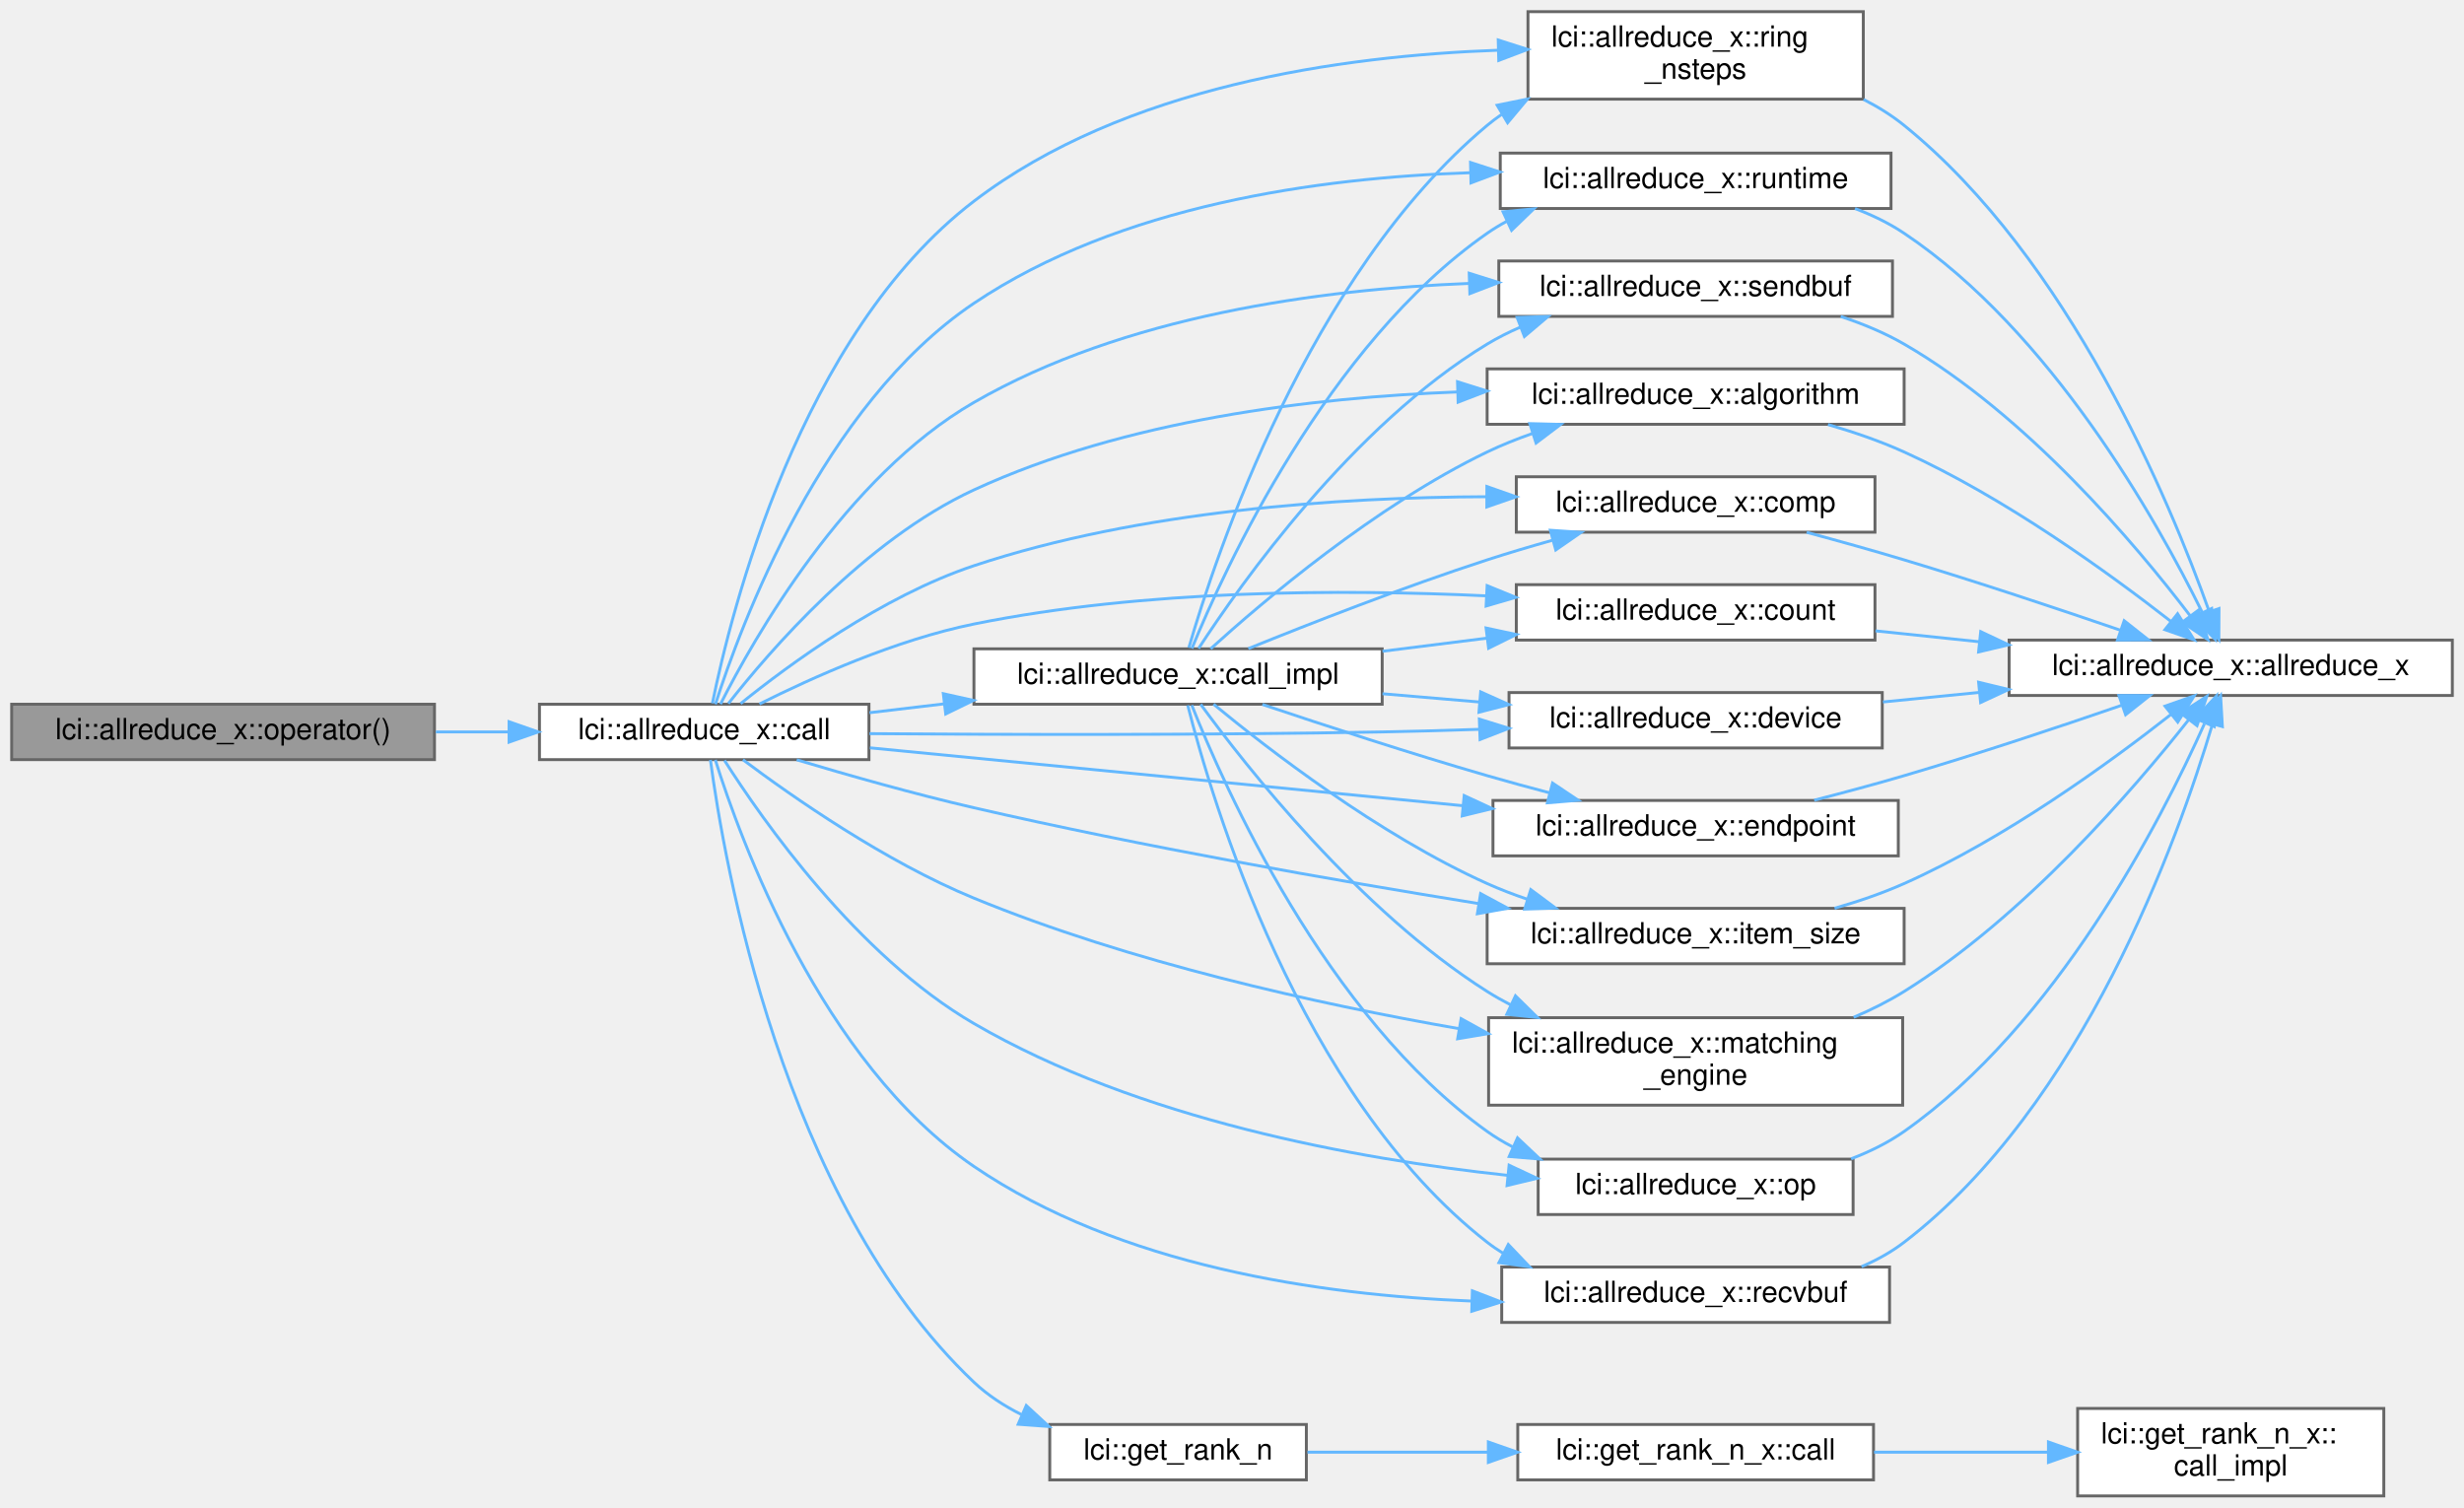
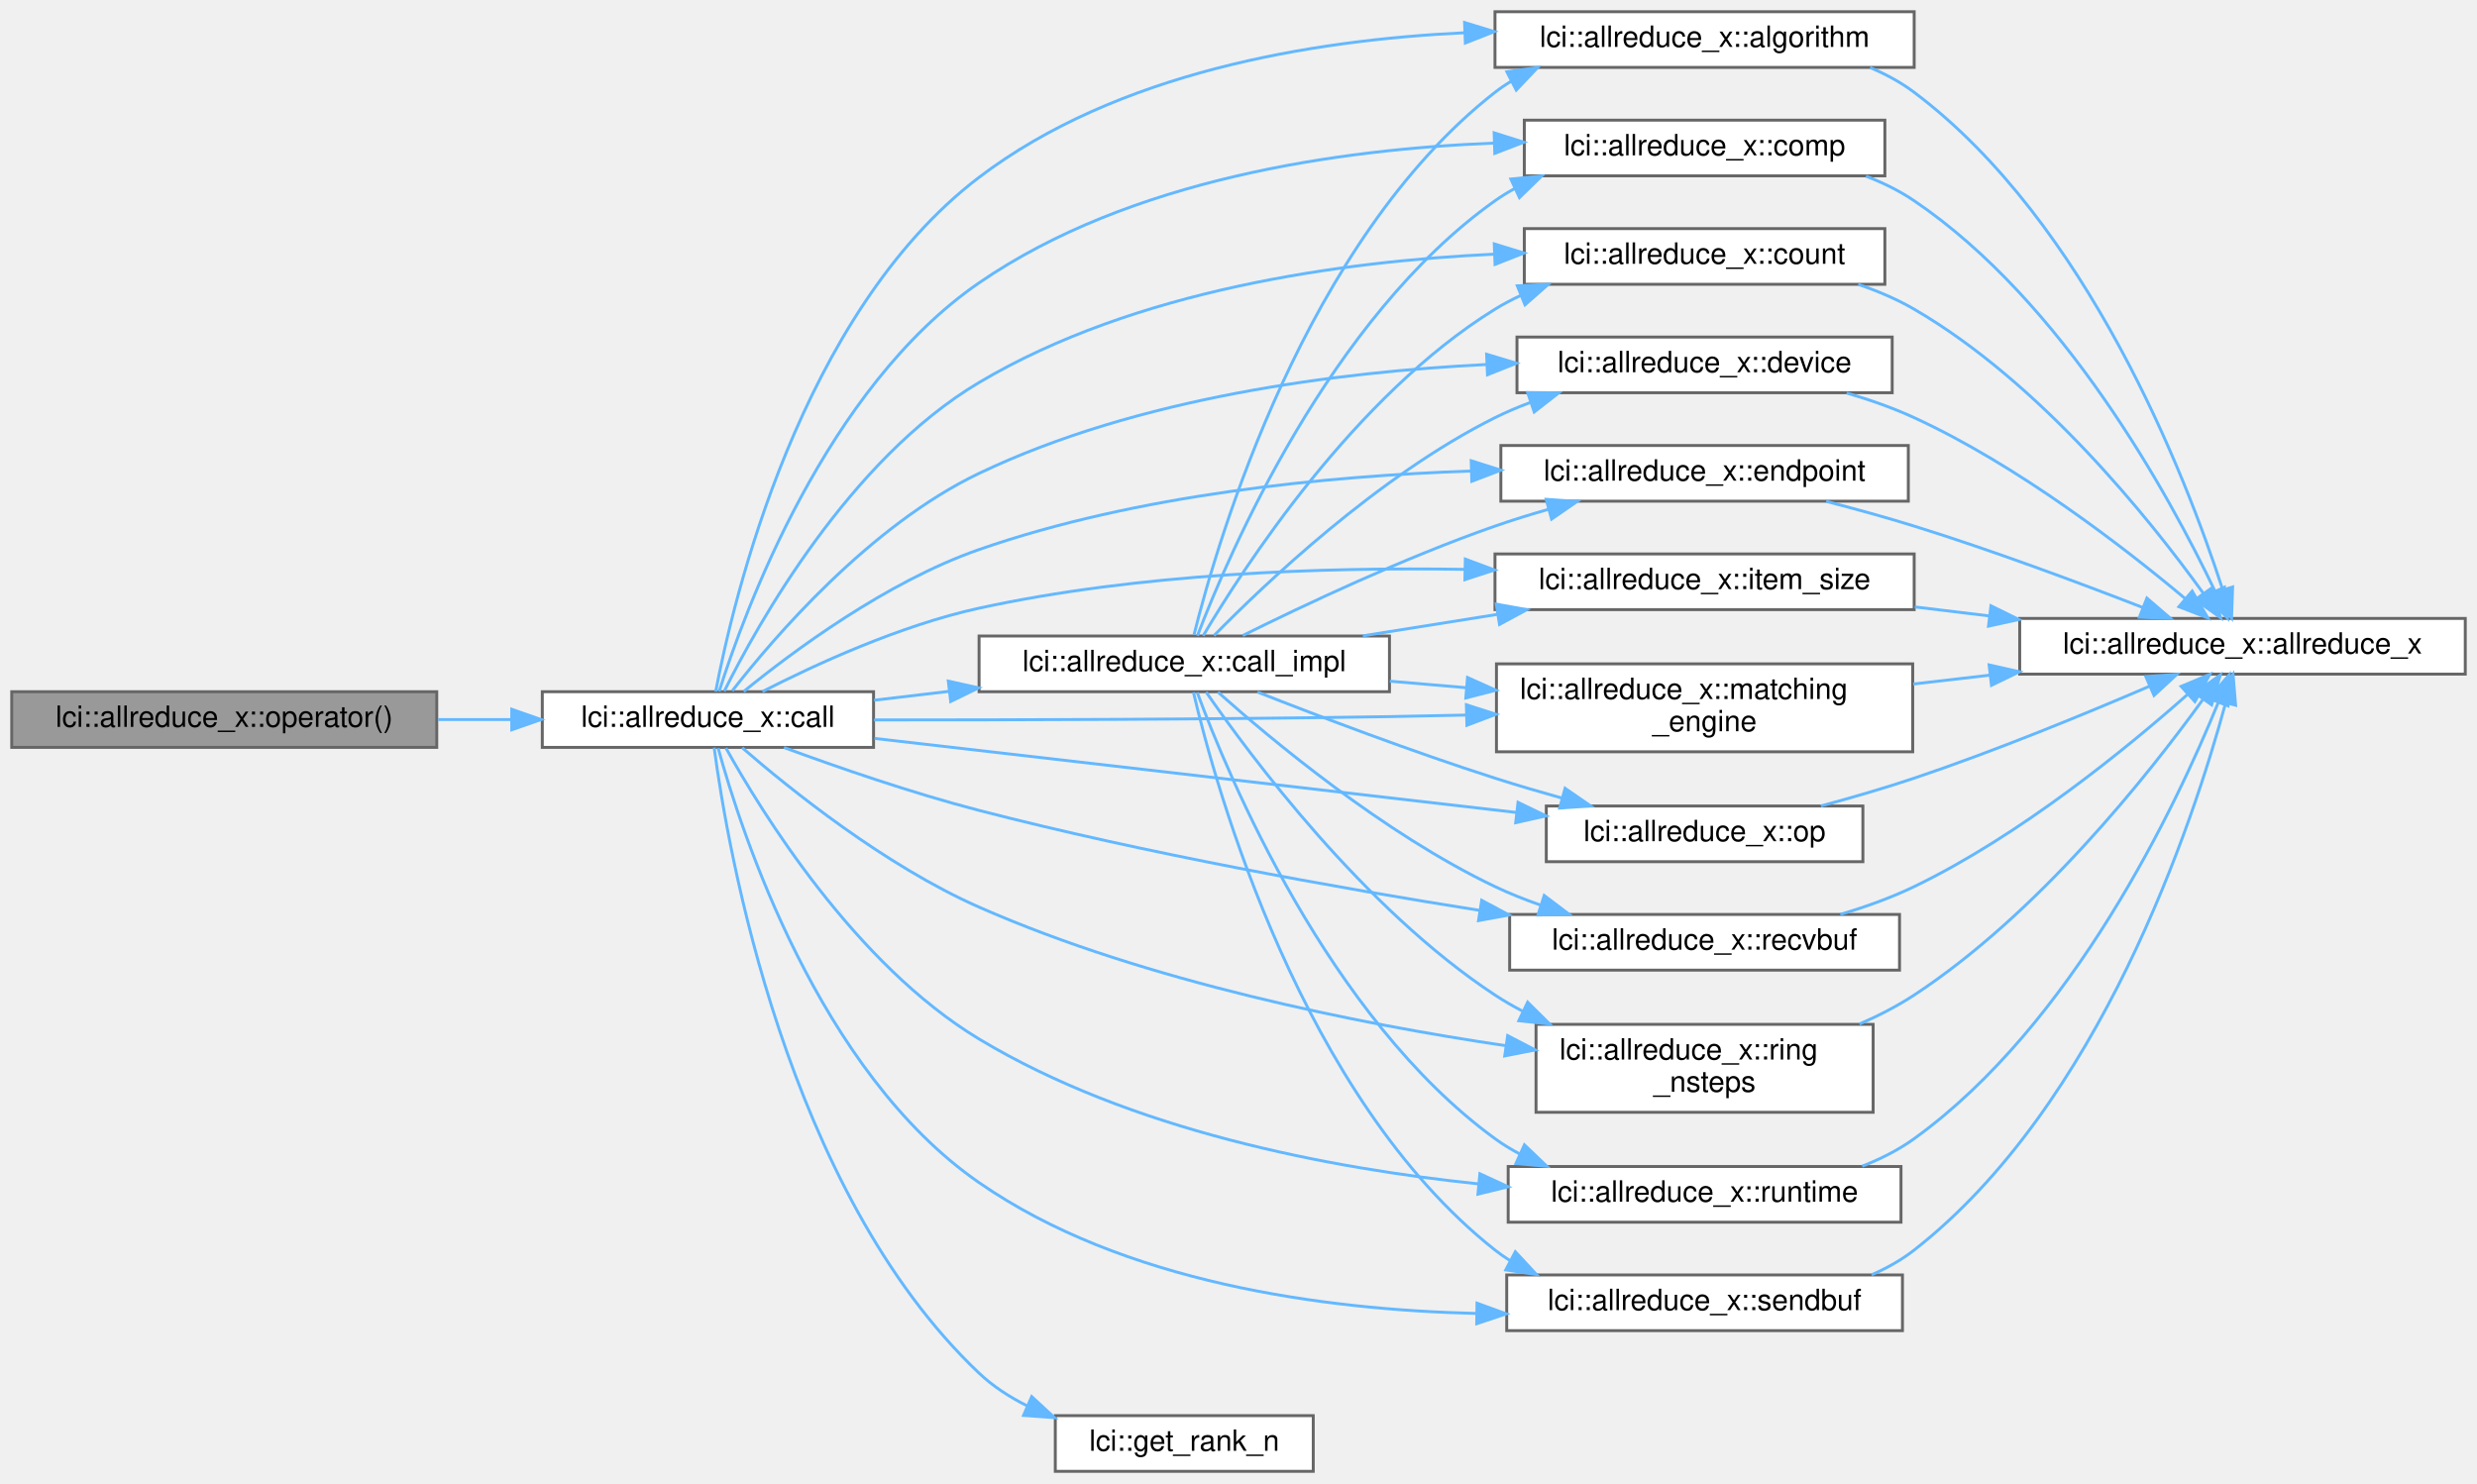
- <svg xmlns="http://www.w3.org/2000/svg" xmlns:xlink="http://www.w3.org/1999/xlink" width="845pt" height="517pt" viewBox="0.00 0.00 845.00 517.00">
-   <g id="graph0" class="graph" transform="scale(1 1) rotate(0) translate(4 513)">
+ <svg xmlns="http://www.w3.org/2000/svg" xmlns:xlink="http://www.w3.org/1999/xlink" width="845pt" height="506pt" viewBox="0.00 0.00 845.00 506.00">
+   <g id="graph0" class="graph" transform="scale(1 1) rotate(0) translate(4 502)">
    <g id="Node000001" class="node">
      <g id="a_Node000001">
        <a xlink:title=" ">
-           <polygon fill="#999999" stroke="#666666" points="145,-271.5 0,-271.5 0,-252.5 145,-252.5 145,-271.5" />
-           <text text-anchor="middle" x="72.5" y="-259.5" font-family="Helvetica,sans-Serif" font-size="10.00">lci::allreduce_x::operator()</text>
+           <polygon fill="#999999" stroke="#666666" points="145,-266 0,-266 0,-247 145,-247 145,-266" />
+           <text text-anchor="middle" x="72.5" y="-254" font-family="Helvetica,sans-Serif" font-size="10.00">lci::allreduce_x::operator()</text>
        </a>
      </g>
    </g>
    <g id="Node000002" class="node">
      <g id="a_Node000002">
        <a xlink:href="../../dc/d4c/classlci_1_1allreduce__x.html#ad70970fdb1d158340fbd6f67704cbc0b" target="_top" xlink:title=" ">
-           <polygon fill="white" stroke="#666666" points="294,-271.5 181,-271.5 181,-252.5 294,-252.5 294,-271.5" />
-           <text text-anchor="middle" x="237.5" y="-259.5" font-family="Helvetica,sans-Serif" font-size="10.00">lci::allreduce_x::call</text>
+           <polygon fill="white" stroke="#666666" points="294,-266 181,-266 181,-247 294,-247 294,-266" />
+           <text text-anchor="middle" x="237.5" y="-254" font-family="Helvetica,sans-Serif" font-size="10.00">lci::allreduce_x::call</text>
        </a>
      </g>
    </g>
    <g id="edge1_Node000001_Node000002" class="edge">
      <g id="a_edge1_Node000001_Node000002">
        <a xlink:title=" ">
-           <path fill="none" stroke="#63b8ff" d="M145.47,-262C153.74,-262 162.15,-262 170.35,-262" />
-           <polygon fill="#63b8ff" stroke="#63b8ff" points="170.58,-265.5 180.58,-262 170.58,-258.5 170.58,-265.5" />
+           <path fill="none" stroke="#63b8ff" d="M145.47,-256.5C153.74,-256.5 162.15,-256.5 170.35,-256.5" />
+           <polygon fill="#63b8ff" stroke="#63b8ff" points="170.58,-260 180.58,-256.5 170.58,-253 170.58,-260" />
        </a>
      </g>
    </g>
    <g id="Node000003" class="node">
      <g id="a_Node000003">
        <a xlink:href="../../dc/d4c/classlci_1_1allreduce__x.html#aaa02abfa8800fa52e9dbc6e02f2d8a3e" target="_top" xlink:title=" ">
-           <polygon fill="white" stroke="#666666" points="649,-386.5 506,-386.5 506,-367.5 649,-367.5 649,-386.5" />
-           <text text-anchor="middle" x="577.5" y="-374.5" font-family="Helvetica,sans-Serif" font-size="10.00">lci::allreduce_x::algorithm</text>
+           <polygon fill="white" stroke="#666666" points="649,-498 506,-498 506,-479 649,-479 649,-498" />
+           <text text-anchor="middle" x="577.5" y="-486" font-family="Helvetica,sans-Serif" font-size="10.00">lci::allreduce_x::algorithm</text>
        </a>
      </g>
    </g>
    <g id="edge2_Node000002_Node000003" class="edge">
      <g id="a_edge2_Node000002_Node000003">
        <a xlink:title=" ">
-           <path fill="none" stroke="#63b8ff" d="M245.79,-271.73C259.84,-289.67 292.62,-327.72 330,-345 381.86,-368.97 446,-376.7 495.85,-378.59" />
-           <polygon fill="#63b8ff" stroke="#63b8ff" points="495.84,-382.09 505.94,-378.9 496.05,-375.09 495.84,-382.09" />
+           <path fill="none" stroke="#63b8ff" d="M240.15,-266.06C246.03,-297 268.95,-395.1 330,-441.5 377.07,-477.28 443.5,-488.33 495.54,-490.82" />
+           <polygon fill="#63b8ff" stroke="#63b8ff" points="495.62,-494.32 505.75,-491.21 495.89,-487.33 495.62,-494.32" />
        </a>
      </g>
    </g>
    <g id="Node000005" class="node">
      <g id="a_Node000005">
        <a xlink:href="../../dc/d4c/classlci_1_1allreduce__x.html#a090d4943f2b1af89557645f09eb85673" target="_top" xlink:title=" ">
-           <polygon fill="white" stroke="#666666" points="470,-290.5 330,-290.5 330,-271.5 470,-271.5 470,-290.5" />
-           <text text-anchor="middle" x="400" y="-278.5" font-family="Helvetica,sans-Serif" font-size="10.00">lci::allreduce_x::call_impl</text>
+           <polygon fill="white" stroke="#666666" points="470,-285 330,-285 330,-266 470,-266 470,-285" />
+           <text text-anchor="middle" x="400" y="-273" font-family="Helvetica,sans-Serif" font-size="10.00">lci::allreduce_x::call_impl</text>
        </a>
      </g>
    </g>
    <g id="edge4_Node000002_Node000005" class="edge">
      <g id="a_edge4_Node000002_Node000005">
        <a xlink:title=" ">
-           <path fill="none" stroke="#63b8ff" d="M294.18,-268.59C302.45,-269.57 311.1,-270.59 319.73,-271.62" />
-           <polygon fill="#63b8ff" stroke="#63b8ff" points="319.5,-275.11 329.84,-272.81 320.32,-268.16 319.5,-275.11" />
+           <path fill="none" stroke="#63b8ff" d="M294.18,-263.09C302.45,-264.07 311.1,-265.09 319.73,-266.12" />
+           <polygon fill="#63b8ff" stroke="#63b8ff" points="319.5,-269.61 329.84,-267.31 320.32,-262.66 319.5,-269.61" />
        </a>
      </g>
    </g>
    <g id="Node000006" class="node">
      <g id="a_Node000006">
        <a xlink:href="../../dc/d4c/classlci_1_1allreduce__x.html#ad18164e8ebd3183408116e7f6bcf8394" target="_top" xlink:title=" ">
-           <polygon fill="white" stroke="#666666" points="639,-349.5 516,-349.5 516,-330.5 639,-330.5 639,-349.5" />
-           <text text-anchor="middle" x="577.5" y="-337.5" font-family="Helvetica,sans-Serif" font-size="10.00">lci::allreduce_x::comp</text>
+           <polygon fill="white" stroke="#666666" points="639,-461 516,-461 516,-442 639,-442 639,-461" />
+           <text text-anchor="middle" x="577.5" y="-449" font-family="Helvetica,sans-Serif" font-size="10.00">lci::allreduce_x::comp</text>
        </a>
      </g>
    </g>
    <g id="edge28_Node000002_Node000006" class="edge">
      <g id="a_edge28_Node000002_Node000006">
        <a xlink:title=" ">
-           <path fill="none" stroke="#63b8ff" d="M250,-271.72C266.5,-285.04 298.39,-308.49 330,-319 387.1,-337.99 455.53,-342.48 505.78,-342.66" />
-           <polygon fill="#63b8ff" stroke="#63b8ff" points="505.91,-346.16 515.9,-342.64 505.89,-339.16 505.91,-346.16" />
+           <path fill="none" stroke="#63b8ff" d="M241.33,-266.09C249.82,-292.99 277.72,-369.56 330,-405.5 381.54,-440.93 452.87,-451.08 505.54,-453.17" />
+           <polygon fill="#63b8ff" stroke="#63b8ff" points="505.71,-456.68 515.82,-453.48 505.93,-449.68 505.71,-456.68" />
        </a>
      </g>
    </g>
    <g id="Node000007" class="node">
      <g id="a_Node000007">
        <a xlink:href="../../dc/d4c/classlci_1_1allreduce__x.html#a6dc69a1ad59049bb9c82821d2104b13d" target="_top" xlink:title=" ">
-           <polygon fill="white" stroke="#666666" points="639,-312.5 516,-312.5 516,-293.5 639,-293.5 639,-312.5" />
-           <text text-anchor="middle" x="577.5" y="-300.5" font-family="Helvetica,sans-Serif" font-size="10.00">lci::allreduce_x::count</text>
+           <polygon fill="white" stroke="#666666" points="639,-424 516,-424 516,-405 639,-405 639,-424" />
+           <text text-anchor="middle" x="577.5" y="-412" font-family="Helvetica,sans-Serif" font-size="10.00">lci::allreduce_x::count</text>
        </a>
      </g>
    </g>
    <g id="edge29_Node000002_Node000007" class="edge">
      <g id="a_edge29_Node000002_Node000007">
        <a xlink:title=" ">
-           <path fill="none" stroke="#63b8ff" d="M256.45,-271.58C274.47,-280.62 303.3,-293.58 330,-299 388.37,-310.85 456.12,-311 505.81,-308.66" />
-           <polygon fill="#63b8ff" stroke="#63b8ff" points="506,-312.16 515.81,-308.15 505.64,-305.17 506,-312.16" />
+           <path fill="none" stroke="#63b8ff" d="M243.08,-266.18C254.33,-288.8 285.68,-345.19 330,-371.5 383.32,-403.15 453.81,-412.87 505.75,-415.28" />
+           <polygon fill="#63b8ff" stroke="#63b8ff" points="505.75,-418.79 515.88,-415.67 506.02,-411.79 505.75,-418.79" />
        </a>
      </g>
    </g>
    <g id="Node000008" class="node">
      <g id="a_Node000008">
        <a xlink:href="../../dc/d4c/classlci_1_1allreduce__x.html#a4e2aabe081a2b878fa64298adf18d9fb" target="_top" xlink:title=" ">
-           <polygon fill="white" stroke="#666666" points="641.5,-275.5 513.5,-275.5 513.5,-256.5 641.5,-256.5 641.5,-275.5" />
-           <text text-anchor="middle" x="577.5" y="-263.5" font-family="Helvetica,sans-Serif" font-size="10.00">lci::allreduce_x::device</text>
+           <polygon fill="white" stroke="#666666" points="641.5,-387 513.5,-387 513.5,-368 641.5,-368 641.5,-387" />
+           <text text-anchor="middle" x="577.5" y="-375" font-family="Helvetica,sans-Serif" font-size="10.00">lci::allreduce_x::device</text>
        </a>
      </g>
    </g>
    <g id="edge30_Node000002_Node000008" class="edge">
      <g id="a_edge30_Node000002_Node000008">
        <a xlink:title=" ">
-           <path fill="none" stroke="#63b8ff" d="M294.17,-261.41C341.07,-261.06 409.93,-260.87 470,-262 480.76,-262.2 492.14,-262.52 503.29,-262.89" />
-           <polygon fill="#63b8ff" stroke="#63b8ff" points="503.32,-266.39 513.44,-263.24 503.57,-259.4 503.32,-266.39" />
+           <path fill="none" stroke="#63b8ff" d="M245.79,-266.28C259.85,-284.32 292.64,-322.65 330,-340.5 384.24,-366.42 452.21,-375.11 503.03,-377.63" />
+           <polygon fill="#63b8ff" stroke="#63b8ff" points="503.14,-381.14 513.28,-378.07 503.44,-374.14 503.14,-381.14" />
        </a>
      </g>
    </g>
    <g id="Node000009" class="node">
      <g id="a_Node000009">
        <a xlink:href="../../dc/d4c/classlci_1_1allreduce__x.html#a9036135db8cdc5297ca8d952847c8e8d" target="_top" xlink:title=" ">
-           <polygon fill="white" stroke="#666666" points="647,-238.5 508,-238.5 508,-219.5 647,-219.5 647,-238.5" />
-           <text text-anchor="middle" x="577.5" y="-226.5" font-family="Helvetica,sans-Serif" font-size="10.00">lci::allreduce_x::endpoint</text>
+           <polygon fill="white" stroke="#666666" points="647,-350 508,-350 508,-331 647,-331 647,-350" />
+           <text text-anchor="middle" x="577.5" y="-338" font-family="Helvetica,sans-Serif" font-size="10.00">lci::allreduce_x::endpoint</text>
        </a>
      </g>
    </g>
    <g id="edge31_Node000002_Node000009" class="edge">
      <g id="a_edge31_Node000002_Node000009">
        <a xlink:title=" ">
-           <path fill="none" stroke="#63b8ff" d="M294.31,-256.55C349.73,-251.14 435.2,-242.8 497.55,-236.71" />
-           <polygon fill="#63b8ff" stroke="#63b8ff" points="498.13,-240.17 507.74,-235.71 497.45,-233.2 498.13,-240.17" />
+           <path fill="none" stroke="#63b8ff" d="M249.72,-266.08C266.14,-279.48 298.21,-303.43 330,-314.5 384.08,-333.33 448.55,-339.61 497.99,-341.3" />
+           <polygon fill="#63b8ff" stroke="#63b8ff" points="497.89,-344.8 507.99,-341.58 498.09,-337.8 497.89,-344.8" />
        </a>
      </g>
    </g>
    <g id="Node000010" class="node">
      <g id="a_Node000010">
        <a xlink:href="../../dc/d4c/classlci_1_1allreduce__x.html#a0a274f3de7b0cfd9ac00150970cf7182" target="_top" xlink:title=" ">
-           <polygon fill="white" stroke="#666666" points="649,-201.5 506,-201.5 506,-182.5 649,-182.5 649,-201.5" />
-           <text text-anchor="middle" x="577.5" y="-189.5" font-family="Helvetica,sans-Serif" font-size="10.00">lci::allreduce_x::item_size</text>
-         </a>
-       </g>
-     </g>
-     <g id="edge35_Node000002_Node000010" class="edge">
-       <g id="a_edge35_Node000002_Node000010">
-         <a xlink:title=" ">
-           <path fill="none" stroke="#63b8ff" d="M269.22,-252.44C286.89,-247.15 309.56,-240.71 330,-236 387.76,-222.67 453.92,-211.06 503.15,-203.12" />
-           <polygon fill="#63b8ff" stroke="#63b8ff" points="503.75,-206.56 513.07,-201.53 502.65,-199.65 503.75,-206.56" />
+           <polygon fill="white" stroke="#666666" points="649,-313 506,-313 506,-294 649,-294 649,-313" />
+           <text text-anchor="middle" x="577.5" y="-301" font-family="Helvetica,sans-Serif" font-size="10.00">lci::allreduce_x::item_size</text>
+         </a>
+       </g>
+     </g>
+     <g id="edge33_Node000002_Node000010" class="edge">
+       <g id="a_edge33_Node000002_Node000010">
+         <a xlink:title=" ">
+           <path fill="none" stroke="#63b8ff" d="M256.11,-266.05C274.09,-275.25 303.11,-288.63 330,-294.5 384.39,-306.38 447.11,-308.52 495.67,-307.74" />
+           <polygon fill="#63b8ff" stroke="#63b8ff" points="495.88,-311.24 505.81,-307.53 495.74,-304.24 495.88,-311.24" />
        </a>
      </g>
    </g>
    <g id="Node000011" class="node">
      <g id="a_Node000011">
        <a xlink:href="../../dc/d4c/classlci_1_1allreduce__x.html#ad7ceb3f3938928c3d44dfe6238dd461b" target="_top" xlink:title=" ">
-           <polygon fill="white" stroke="#666666" points="648.5,-164 506.5,-164 506.5,-134 648.5,-134 648.5,-164" />
-           <text text-anchor="start" x="514.5" y="-152" font-family="Helvetica,sans-Serif" font-size="10.00">lci::allreduce_x::matching</text>
-           <text text-anchor="middle" x="577.5" y="-141" font-family="Helvetica,sans-Serif" font-size="10.00">_engine</text>
-         </a>
-       </g>
-     </g>
-     <g id="edge36_Node000002_Node000011" class="edge">
-       <g id="a_edge36_Node000002_Node000011">
-         <a xlink:title=" ">
-           <path fill="none" stroke="#63b8ff" d="M250.8,-252.45C267.71,-239.77 299.54,-217.53 330,-205 383.44,-183.02 447.12,-168.83 496.37,-160.24" />
-           <polygon fill="#63b8ff" stroke="#63b8ff" points="497.07,-163.67 506.34,-158.54 495.89,-156.77 497.07,-163.67" />
+           <polygon fill="white" stroke="#666666" points="648.5,-275.5 506.5,-275.5 506.5,-245.5 648.5,-245.5 648.5,-275.5" />
+           <text text-anchor="start" x="514.5" y="-263.5" font-family="Helvetica,sans-Serif" font-size="10.00">lci::allreduce_x::matching</text>
+           <text text-anchor="middle" x="577.5" y="-252.5" font-family="Helvetica,sans-Serif" font-size="10.00">_engine</text>
+         </a>
+       </g>
+     </g>
+     <g id="edge34_Node000002_Node000011" class="edge">
+       <g id="a_edge34_Node000002_Node000011">
+         <a xlink:title=" ">
+           <path fill="none" stroke="#63b8ff" d="M294.17,-256.37C341.06,-256.35 409.92,-256.52 470,-257.5 478.44,-257.64 487.26,-257.82 496.05,-258.03" />
+           <polygon fill="#63b8ff" stroke="#63b8ff" points="496.24,-261.54 506.33,-258.29 496.42,-254.54 496.24,-261.54" />
        </a>
      </g>
    </g>
    <g id="Node000012" class="node">
      <g id="a_Node000012">
        <a xlink:href="../../dc/d4c/classlci_1_1allreduce__x.html#a9df0ae40e18b56514e45be5d88bcb3be" target="_top" xlink:title=" ">
-           <polygon fill="white" stroke="#666666" points="631.5,-115.5 523.5,-115.5 523.5,-96.5 631.5,-96.5 631.5,-115.5" />
-           <text text-anchor="middle" x="577.5" y="-103.5" font-family="Helvetica,sans-Serif" font-size="10.00">lci::allreduce_x::op</text>
-         </a>
-       </g>
-     </g>
-     <g id="edge37_Node000002_Node000012" class="edge">
-       <g id="a_edge37_Node000002_Node000012">
-         <a xlink:title=" ">
-           <path fill="none" stroke="#63b8ff" d="M244.45,-252.23C257.34,-231.96 289.92,-185.3 330,-162 386.56,-129.12 460.82,-115.55 513,-109.94" />
-           <polygon fill="#63b8ff" stroke="#63b8ff" points="513.53,-113.41 523.13,-108.92 512.83,-106.44 513.53,-113.41" />
+           <polygon fill="white" stroke="#666666" points="631.5,-227 523.5,-227 523.5,-208 631.5,-208 631.5,-227" />
+           <text text-anchor="middle" x="577.5" y="-215" font-family="Helvetica,sans-Serif" font-size="10.00">lci::allreduce_x::op</text>
+         </a>
+       </g>
+     </g>
+     <g id="edge35_Node000002_Node000012" class="edge">
+       <g id="a_edge35_Node000002_Node000012">
+         <a xlink:title=" ">
+           <path fill="none" stroke="#63b8ff" d="M294.31,-250.06C354.53,-243.11 450.21,-232.07 513.19,-224.81" />
+           <polygon fill="#63b8ff" stroke="#63b8ff" points="513.86,-228.25 523.39,-223.63 513.06,-221.3 513.86,-228.25" />
        </a>
      </g>
    </g>
    <g id="Node000013" class="node">
      <g id="a_Node000013">
        <a xlink:href="../../dc/d4c/classlci_1_1allreduce__x.html#a881c09308572b9cde55789f3b91a6c2c" target="_top" xlink:title=" ">
-           <polygon fill="white" stroke="#666666" points="644,-78.5 511,-78.5 511,-59.5 644,-59.5 644,-78.5" />
-           <text text-anchor="middle" x="577.5" y="-66.5" font-family="Helvetica,sans-Serif" font-size="10.00">lci::allreduce_x::recvbuf</text>
-         </a>
-       </g>
-     </g>
-     <g id="edge38_Node000002_Node000013" class="edge">
-       <g id="a_edge38_Node000002_Node000013">
-         <a xlink:title=" ">
-           <path fill="none" stroke="#63b8ff" d="M241.32,-252.39C249.76,-225.43 277.58,-148.74 330,-113 380.01,-78.91 448.52,-68.88 500.63,-66.83" />
-           <polygon fill="#63b8ff" stroke="#63b8ff" points="500.93,-70.33 510.82,-66.52 500.72,-63.33 500.93,-70.33" />
+           <polygon fill="white" stroke="#666666" points="644,-190 511,-190 511,-171 644,-171 644,-190" />
+           <text text-anchor="middle" x="577.5" y="-178" font-family="Helvetica,sans-Serif" font-size="10.00">lci::allreduce_x::recvbuf</text>
+         </a>
+       </g>
+     </g>
+     <g id="edge36_Node000002_Node000013" class="edge">
+       <g id="a_edge36_Node000002_Node000013">
+         <a xlink:title=" ">
+           <path fill="none" stroke="#63b8ff" d="M263.45,-246.95C281.68,-240.24 307.11,-231.43 330,-225.5 386.63,-210.82 451.79,-199.15 500.89,-191.37" />
+           <polygon fill="#63b8ff" stroke="#63b8ff" points="501.46,-194.82 510.8,-189.82 500.38,-187.91 501.46,-194.82" />
        </a>
      </g>
    </g>
    <g id="Node000014" class="node">
      <g id="a_Node000014">
        <a xlink:href="../../dc/d4c/classlci_1_1allreduce__x.html#abd311ac1652d6a75b24db36827058bec" target="_top" xlink:title=" ">
-           <polygon fill="white" stroke="#666666" points="635,-509 520,-509 520,-479 635,-479 635,-509" />
-           <text text-anchor="start" x="528" y="-497" font-family="Helvetica,sans-Serif" font-size="10.00">lci::allreduce_x::ring</text>
-           <text text-anchor="middle" x="577.5" y="-486" font-family="Helvetica,sans-Serif" font-size="10.00">_nsteps</text>
-         </a>
-       </g>
-     </g>
-     <g id="edge39_Node000002_Node000014" class="edge">
-       <g id="a_edge39_Node000002_Node000014">
-         <a xlink:title=" ">
-           <path fill="none" stroke="#63b8ff" d="M240.31,-271.81C246.55,-302.64 270.15,-398.26 330,-444 381.5,-483.36 456.15,-493.88 509.79,-495.78" />
-           <polygon fill="#63b8ff" stroke="#63b8ff" points="509.8,-499.28 519.89,-496.05 509.98,-492.28 509.8,-499.28" />
+           <polygon fill="white" stroke="#666666" points="635,-152.5 520,-152.5 520,-122.5 635,-122.5 635,-152.5" />
+           <text text-anchor="start" x="528" y="-140.5" font-family="Helvetica,sans-Serif" font-size="10.00">lci::allreduce_x::ring</text>
+           <text text-anchor="middle" x="577.5" y="-129.5" font-family="Helvetica,sans-Serif" font-size="10.00">_nsteps</text>
+         </a>
+       </g>
+     </g>
+     <g id="edge37_Node000002_Node000014" class="edge">
+       <g id="a_edge37_Node000002_Node000014">
+         <a xlink:title=" ">
+           <path fill="none" stroke="#63b8ff" d="M249.19,-246.88C265.45,-232.78 297.89,-206.65 330,-192.5 387.93,-166.98 458.92,-152.75 509.82,-145.2" />
+           <polygon fill="#63b8ff" stroke="#63b8ff" points="510.32,-148.66 519.72,-143.77 509.32,-141.73 510.32,-148.66" />
        </a>
      </g>
    </g>
    <g id="Node000015" class="node">
      <g id="a_Node000015">
        <a xlink:href="../../dc/d4c/classlci_1_1allreduce__x.html#aa8f47fb900a1ea8212ac5ab9a522335b" target="_top" xlink:title=" ">
-           <polygon fill="white" stroke="#666666" points="644.5,-460.5 510.5,-460.5 510.5,-441.5 644.5,-441.5 644.5,-460.5" />
-           <text text-anchor="middle" x="577.5" y="-448.5" font-family="Helvetica,sans-Serif" font-size="10.00">lci::allreduce_x::runtime</text>
-         </a>
-       </g>
-     </g>
-     <g id="edge40_Node000002_Node000015" class="edge">
-       <g id="a_edge40_Node000002_Node000015">
-         <a xlink:title=" ">
-           <path fill="none" stroke="#63b8ff" d="M241.35,-271.5C249.86,-298.16 277.84,-373.97 330,-409 380,-442.58 448.22,-452.1 500.21,-453.77" />
-           <polygon fill="#63b8ff" stroke="#63b8ff" points="500.3,-457.28 510.38,-454.01 500.46,-450.28 500.3,-457.28" />
+           <polygon fill="white" stroke="#666666" points="644.5,-104 510.5,-104 510.5,-85 644.5,-85 644.5,-104" />
+           <text text-anchor="middle" x="577.5" y="-92" font-family="Helvetica,sans-Serif" font-size="10.00">lci::allreduce_x::runtime</text>
+         </a>
+       </g>
+     </g>
+     <g id="edge38_Node000002_Node000015" class="edge">
+       <g id="a_edge38_Node000002_Node000015">
+         <a xlink:title=" ">
+           <path fill="none" stroke="#63b8ff" d="M243.64,-246.79C255.63,-225.18 287.67,-173 330,-147.5 381.68,-116.38 449.15,-103.4 500.44,-98.06" />
+           <polygon fill="#63b8ff" stroke="#63b8ff" points="500.85,-101.53 510.47,-97.09 500.18,-94.57 500.85,-101.53" />
        </a>
      </g>
    </g>
    <g id="Node000016" class="node">
      <g id="a_Node000016">
        <a xlink:href="../../dc/d4c/classlci_1_1allreduce__x.html#a318bceb6a271281169ce5884479d20de" target="_top" xlink:title=" ">
-           <polygon fill="white" stroke="#666666" points="645,-423.5 510,-423.5 510,-404.5 645,-404.5 645,-423.5" />
-           <text text-anchor="middle" x="577.5" y="-411.5" font-family="Helvetica,sans-Serif" font-size="10.00">lci::allreduce_x::sendbuf</text>
-         </a>
-       </g>
-     </g>
-     <g id="edge41_Node000002_Node000016" class="edge">
-       <g id="a_edge41_Node000002_Node000016">
-         <a xlink:title=" ">
-           <path fill="none" stroke="#63b8ff" d="M243.1,-271.56C254.4,-293.89 285.84,-349.51 330,-375 381.54,-404.75 448.73,-413.8 499.94,-415.81" />
-           <polygon fill="#63b8ff" stroke="#63b8ff" points="499.85,-419.3 509.96,-416.12 500.07,-412.31 499.85,-419.3" />
+           <polygon fill="white" stroke="#666666" points="645,-67 510,-67 510,-48 645,-48 645,-67" />
+           <text text-anchor="middle" x="577.5" y="-55" font-family="Helvetica,sans-Serif" font-size="10.00">lci::allreduce_x::sendbuf</text>
+         </a>
+       </g>
+     </g>
+     <g id="edge39_Node000002_Node000016" class="edge">
+       <g id="a_edge39_Node000002_Node000016">
+         <a xlink:title=" ">
+           <path fill="none" stroke="#63b8ff" d="M241,-246.7C248.76,-218.43 275.26,-136.38 330,-98.5 379.41,-64.3 447.52,-55.11 499.63,-53.87" />
+           <polygon fill="#63b8ff" stroke="#63b8ff" points="499.87,-57.37 509.82,-53.73 499.77,-50.37 499.87,-57.37" />
        </a>
      </g>
    </g>
    <g id="Node000017" class="node">
      <g id="a_Node000017">
-         <a xlink:href="../../d5/dd3/namespacelci.html#a6e99f95e9b71b259ea5078c23d0ff4b9" target="_top" xlink:title=" ">
-           <polygon fill="white" stroke="#666666" points="444,-24.5 356,-24.5 356,-5.5 444,-5.5 444,-24.5" />
-           <text text-anchor="middle" x="400" y="-12.5" font-family="Helvetica,sans-Serif" font-size="10.00">lci::get_rank_n</text>
+         <a xlink:href="../../d8/d33/group__LCI__BASIC.html#ga6e99f95e9b71b259ea5078c23d0ff4b9" target="_top" xlink:title="Get the number of ranks in the current application/job.">
+           <polygon fill="white" stroke="#666666" points="444,-19 356,-19 356,0 444,0 444,-19" />
+           <text text-anchor="middle" x="400" y="-7" font-family="Helvetica,sans-Serif" font-size="10.00">lci::get_rank_n</text>
        </a>
      </g>
    </g>
    <g id="edge32_Node000002_Node000017" class="edge">
      <g id="a_edge32_Node000002_Node000017">
        <a xlink:title=" ">
-           <path fill="none" stroke="#63b8ff" d="M239.63,-252.4C244.16,-218.25 264.06,-101.43 330,-39 334.71,-34.54 340.3,-30.9 346.23,-27.93" />
-           <polygon fill="#63b8ff" stroke="#63b8ff" points="347.95,-31 355.73,-23.81 345.17,-24.58 347.95,-31" />
+           <path fill="none" stroke="#63b8ff" d="M239.63,-246.9C244.16,-212.75 264.06,-95.93 330,-33.5 334.71,-29.04 340.3,-25.4 346.23,-22.43" />
+           <polygon fill="#63b8ff" stroke="#63b8ff" points="347.95,-25.5 355.73,-18.31 345.17,-19.08 347.95,-25.5" />
        </a>
      </g>
    </g>
    <g id="Node000004" class="node">
      <g id="a_Node000004">
        <a xlink:href="../../dc/d4c/classlci_1_1allreduce__x.html#a475f8fadb56c2f6c8c712e62ebda04b6" target="_top" xlink:title=" ">
-           <polygon fill="white" stroke="#666666" points="837,-293.5 685,-293.5 685,-274.5 837,-274.5 837,-293.5" />
-           <text text-anchor="middle" x="761" y="-281.5" font-family="Helvetica,sans-Serif" font-size="10.00">lci::allreduce_x::allreduce_x</text>
+           <polygon fill="white" stroke="#666666" points="837,-291 685,-291 685,-272 837,-272 837,-291" />
+           <text text-anchor="middle" x="761" y="-279" font-family="Helvetica,sans-Serif" font-size="10.00">lci::allreduce_x::allreduce_x</text>
        </a>
      </g>
    </g>
    <g id="edge3_Node000003_Node000004" class="edge">
      <g id="a_edge3_Node000003_Node000004">
        <a xlink:title=" ">
-           <path fill="none" stroke="#63b8ff" d="M622.9,-367.4C631.73,-364.83 640.8,-361.72 649,-358 683.48,-342.37 719.19,-316.52 740.5,-299.89" />
-           <polygon fill="#63b8ff" stroke="#63b8ff" points="742.78,-302.54 748.44,-293.58 738.43,-297.06 742.78,-302.54" />
+           <path fill="none" stroke="#63b8ff" d="M633.97,-478.94C639.33,-476.69 644.46,-473.92 649,-470.5 708.23,-425.95 741.59,-339.78 754.15,-301.12" />
+           <polygon fill="#63b8ff" stroke="#63b8ff" points="757.63,-301.73 757.27,-291.14 750.95,-299.64 757.63,-301.73" />
        </a>
      </g>
    </g>
    <g id="edge5_Node000005_Node000003" class="edge">
      <g id="a_edge5_Node000005_Node000003">
        <a xlink:title=" ">
-           <path fill="none" stroke="#63b8ff" d="M411.18,-290.52C429.02,-306.69 467.7,-339.59 506,-358 510.93,-360.37 516.19,-362.48 521.55,-364.35" />
-           <polygon fill="#63b8ff" stroke="#63b8ff" points="520.63,-367.73 531.22,-367.46 522.78,-361.07 520.63,-367.73" />
+           <path fill="none" stroke="#63b8ff" d="M403.32,-285.43C411.35,-317.61 441.17,-419.83 506,-470.5 507.78,-471.89 509.65,-473.17 511.6,-474.36" />
+           <polygon fill="#63b8ff" stroke="#63b8ff" points="510.05,-477.5 520.54,-478.95 513.25,-471.27 510.05,-477.5" />
        </a>
      </g>
    </g>
    <g id="edge6_Node000005_Node000006" class="edge">
      <g id="a_edge6_Node000005_Node000006">
        <a xlink:title=" ">
-           <path fill="none" stroke="#63b8ff" d="M424.11,-290.58C445.23,-299.14 477.42,-311.73 506,-321 513.21,-323.34 520.9,-325.62 528.45,-327.75" />
-           <polygon fill="#63b8ff" stroke="#63b8ff" points="527.67,-331.16 538.24,-330.44 529.53,-324.41 527.67,-331.16" />
+           <path fill="none" stroke="#63b8ff" d="M404.49,-285.09C415.07,-312.8 449.59,-393.48 506,-433.5 508.12,-435 510.35,-436.38 512.67,-437.64" />
+           <polygon fill="#63b8ff" stroke="#63b8ff" points="511.4,-440.91 521.94,-441.97 514.35,-434.57 511.4,-440.91" />
        </a>
      </g>
    </g>
    <g id="edge8_Node000005_Node000007" class="edge">
      <g id="a_edge8_Node000005_Node000007">
        <a xlink:title=" ">
-           <path fill="none" stroke="#63b8ff" d="M470.11,-289.66C481.83,-291.13 494.02,-292.66 505.78,-294.14" />
-           <polygon fill="#63b8ff" stroke="#63b8ff" points="505.63,-297.64 515.99,-295.41 506.5,-290.7 505.63,-297.64" />
+           <path fill="none" stroke="#63b8ff" d="M406.46,-285.1C420.08,-308.14 457.95,-366.84 506,-396.5 508.79,-398.23 511.75,-399.79 514.8,-401.2" />
+           <polygon fill="#63b8ff" stroke="#63b8ff" points="513.61,-404.49 524.19,-405 516.24,-398 513.61,-404.49" />
        </a>
      </g>
    </g>
    <g id="edge10_Node000005_Node000008" class="edge">
      <g id="a_edge10_Node000005_Node000008">
        <a xlink:title=" ">
-           <path fill="none" stroke="#63b8ff" d="M470.11,-275.09C481.05,-274.16 492.4,-273.19 503.43,-272.25" />
-           <polygon fill="#63b8ff" stroke="#63b8ff" points="503.78,-275.73 513.45,-271.39 503.19,-268.75 503.78,-275.73" />
+           <path fill="none" stroke="#63b8ff" d="M410.15,-285.15C427.29,-302.64 466.09,-339.61 506,-359.5 509.82,-361.4 513.85,-363.11 517.98,-364.66" />
+           <polygon fill="#63b8ff" stroke="#63b8ff" points="517.14,-368.07 527.73,-367.95 519.38,-361.43 517.14,-368.07" />
        </a>
      </g>
    </g>
    <g id="edge12_Node000005_Node000009" class="edge">
      <g id="a_edge12_Node000005_Node000009">
        <a xlink:title=" ">
-           <path fill="none" stroke="#63b8ff" d="M428.93,-271.42C450,-264.33 479.68,-254.61 506,-247 512.92,-245 520.26,-242.99 527.49,-241.09" />
-           <polygon fill="#63b8ff" stroke="#63b8ff" points="528.43,-244.46 537.23,-238.56 526.67,-237.69 528.43,-244.46" />
+           <path fill="none" stroke="#63b8ff" d="M419.95,-285.17C440.68,-295.46 475.07,-311.72 506,-322.5 511.87,-324.55 518.09,-326.47 524.31,-328.25" />
+           <polygon fill="#63b8ff" stroke="#63b8ff" points="523.45,-331.64 534.02,-330.91 525.3,-324.89 523.45,-331.64" />
        </a>
      </g>
    </g>
    <g id="edge14_Node000005_Node000010" class="edge">
      <g id="a_edge14_Node000005_Node000010">
        <a xlink:title=" ">
-           <path fill="none" stroke="#63b8ff" d="M412.18,-271.5C430.57,-256.33 468.87,-226.68 506,-210 510.38,-208.03 515.01,-206.25 519.72,-204.65" />
-           <polygon fill="#63b8ff" stroke="#63b8ff" points="520.96,-207.93 529.46,-201.6 518.87,-201.25 520.96,-207.93" />
+           <path fill="none" stroke="#63b8ff" d="M460.91,-285.06C475.73,-287.42 491.74,-289.98 506.98,-292.41" />
+           <polygon fill="#63b8ff" stroke="#63b8ff" points="506.44,-295.87 516.86,-293.99 507.54,-288.95 506.44,-295.87" />
        </a>
      </g>
    </g>
    <g id="edge16_Node000005_Node000011" class="edge">
      <g id="a_edge16_Node000005_Node000011">
        <a xlink:title=" ">
-           <path fill="none" stroke="#63b8ff" d="M407.76,-271.46C422.96,-250.64 462.01,-200.81 506,-173 508.59,-171.36 511.31,-169.82 514.11,-168.37" />
-           <polygon fill="#63b8ff" stroke="#63b8ff" points="515.71,-171.49 523.26,-164.06 512.73,-165.15 515.71,-171.49" />
+           <path fill="none" stroke="#63b8ff" d="M470.11,-269.59C478.66,-268.86 487.46,-268.11 496.15,-267.37" />
+           <polygon fill="#63b8ff" stroke="#63b8ff" points="496.63,-270.84 506.3,-266.5 496.04,-263.86 496.63,-270.84" />
        </a>
      </g>
    </g>
    <g id="edge18_Node000005_Node000012" class="edge">
      <g id="a_edge18_Node000005_Node000012">
        <a xlink:title=" ">
-           <path fill="none" stroke="#63b8ff" d="M404.71,-271.17C415.64,-243.55 450.5,-164.69 506,-125 508.73,-123.05 511.65,-121.29 514.7,-119.72" />
-           <polygon fill="#63b8ff" stroke="#63b8ff" points="516.41,-122.79 524.12,-115.52 513.56,-116.39 516.41,-122.79" />
+           <path fill="none" stroke="#63b8ff" d="M424.97,-265.88C446.11,-257.56 477.85,-245.5 506,-236.5 513.3,-234.16 521.09,-231.87 528.73,-229.73" />
+           <polygon fill="#63b8ff" stroke="#63b8ff" points="529.91,-233.04 538.63,-227.02 528.06,-226.29 529.91,-233.04" />
        </a>
      </g>
    </g>
    <g id="edge20_Node000005_Node000013" class="edge">
      <g id="a_edge20_Node000005_Node000013">
        <a xlink:title=" ">
-           <path fill="none" stroke="#63b8ff" d="M403.33,-271.12C411.42,-239.1 441.37,-137.4 506,-87 507.78,-85.61 509.66,-84.33 511.6,-83.14" />
-           <polygon fill="#63b8ff" stroke="#63b8ff" points="513.25,-86.23 520.55,-78.56 510.05,-80.01 513.25,-86.23" />
+           <path fill="none" stroke="#63b8ff" d="M411.49,-265.86C429.5,-249.81 468.02,-217.61 506,-199.5 510.93,-197.15 516.21,-195.05 521.56,-193.18" />
+           <polygon fill="#63b8ff" stroke="#63b8ff" points="522.79,-196.47 531.24,-190.08 520.65,-189.8 522.79,-196.47" />
        </a>
      </g>
    </g>
    <g id="edge22_Node000005_Node000014" class="edge">
      <g id="a_edge22_Node000005_Node000014">
        <a xlink:title=" ">
-           <path fill="none" stroke="#63b8ff" d="M403.7,-290.87C412.7,-321.94 444.64,-418.74 506,-470 507.56,-471.31 509.2,-472.54 510.9,-473.71" />
-           <polygon fill="#63b8ff" stroke="#63b8ff" points="509.43,-476.91 519.81,-479.02 513.01,-470.9 509.43,-476.91" />
+           <path fill="none" stroke="#63b8ff" d="M407.45,-265.87C422.33,-244.34 461.24,-191.92 506,-162.5 508.97,-160.55 512.1,-158.73 515.34,-157.04" />
+           <polygon fill="#63b8ff" stroke="#63b8ff" points="517.14,-160.06 524.66,-152.6 514.13,-153.74 517.14,-160.06" />
        </a>
      </g>
    </g>
    <g id="edge24_Node000005_Node000015" class="edge">
      <g id="a_edge24_Node000005_Node000015">
        <a xlink:title=" ">
-           <path fill="none" stroke="#63b8ff" d="M404.75,-290.62C415.81,-317.63 450.99,-394.7 506,-433 508.13,-434.48 510.38,-435.85 512.7,-437.1" />
-           <polygon fill="#63b8ff" stroke="#63b8ff" points="511.45,-440.37 522,-441.38 514.38,-434.02 511.45,-440.37" />
+           <path fill="none" stroke="#63b8ff" d="M404.44,-265.7C414.9,-237.4 449.11,-154.94 506,-113.5 508.66,-111.56 511.51,-109.82 514.49,-108.25" />
+           <polygon fill="#63b8ff" stroke="#63b8ff" points="516.04,-111.39 523.7,-104.07 513.14,-105.02 516.04,-111.39" />
        </a>
      </g>
    </g>
    <g id="edge26_Node000005_Node000016" class="edge">
      <g id="a_edge26_Node000005_Node000016">
        <a xlink:title=" ">
-           <path fill="none" stroke="#63b8ff" d="M407.05,-290.64C421.4,-312.68 459.75,-366.97 506,-395 509.6,-397.18 513.45,-399.11 517.42,-400.83" />
-           <polygon fill="#63b8ff" stroke="#63b8ff" points="516.28,-404.14 526.87,-404.45 518.78,-397.6 516.28,-404.14" />
+           <path fill="none" stroke="#63b8ff" d="M403.13,-265.78C410.75,-233.31 439.84,-127.77 506,-75.5 507.6,-74.24 509.27,-73.06 511.01,-71.97" />
+           <polygon fill="#63b8ff" stroke="#63b8ff" points="512.94,-74.91 520.15,-67.15 509.67,-68.72 512.94,-74.91" />
        </a>
      </g>
    </g>
    <g id="edge7_Node000006_Node000004" class="edge">
      <g id="a_edge7_Node000006_Node000004">
        <a xlink:title=" ">
-           <path fill="none" stroke="#63b8ff" d="M615.57,-330.45C626.38,-327.54 638.2,-324.25 649,-321 673.85,-313.52 701.54,-304.29 723.05,-296.92" />
-           <polygon fill="#63b8ff" stroke="#63b8ff" points="724.46,-300.14 732.77,-293.57 722.18,-293.52 724.46,-300.14" />
+           <path fill="none" stroke="#63b8ff" d="M632.55,-441.89C638.36,-439.66 643.98,-436.9 649,-433.5 700.03,-398.96 736.12,-332.82 751.58,-300.38" />
+           <polygon fill="#63b8ff" stroke="#63b8ff" points="754.84,-301.66 755.87,-291.12 748.49,-298.72 754.84,-301.66" />
        </a>
      </g>
    </g>
    <g id="edge9_Node000007_Node000004" class="edge">
      <g id="a_edge9_Node000007_Node000004">
        <a xlink:title=" ">
-           <path fill="none" stroke="#63b8ff" d="M639.19,-296.65C650.62,-295.45 662.77,-294.18 674.79,-292.92" />
-           <polygon fill="#63b8ff" stroke="#63b8ff" points="675.26,-296.39 684.84,-291.87 674.53,-289.43 675.26,-296.39" />
+           <path fill="none" stroke="#63b8ff" d="M629.9,-404.97C636.56,-402.71 643.1,-399.93 649,-396.5 691.95,-371.54 729.11,-325.25 747.57,-299.67" />
+           <polygon fill="#63b8ff" stroke="#63b8ff" points="750.6,-301.45 753.51,-291.26 744.88,-297.42 750.6,-301.45" />
        </a>
      </g>
    </g>
    <g id="edge11_Node000008_Node000004" class="edge">
      <g id="a_edge11_Node000008_Node000004">
        <a xlink:title=" ">
-           <path fill="none" stroke="#63b8ff" d="M641.73,-272.27C652.38,-273.33 663.59,-274.44 674.69,-275.54" />
-           <polygon fill="#63b8ff" stroke="#63b8ff" points="674.54,-279.04 684.84,-276.55 675.23,-272.08 674.54,-279.04" />
+           <path fill="none" stroke="#63b8ff" d="M625.97,-367.91C633.83,-365.61 641.77,-362.83 649,-359.5 684.35,-343.23 720.31,-315.47 741.37,-297.83" />
+           <polygon fill="#63b8ff" stroke="#63b8ff" points="743.84,-300.32 749.18,-291.17 739.3,-294.99 743.84,-300.32" />
        </a>
      </g>
    </g>
    <g id="edge13_Node000009_Node000004" class="edge">
      <g id="a_edge13_Node000009_Node000004">
        <a xlink:title=" ">
-           <path fill="none" stroke="#63b8ff" d="M618.16,-238.59C628.26,-241.18 639.06,-244.08 649,-247 674.07,-254.37 701.97,-263.67 723.53,-271.11" />
-           <polygon fill="#63b8ff" stroke="#63b8ff" points="722.66,-274.51 733.25,-274.48 724.96,-267.9 722.66,-274.51" />
+           <path fill="none" stroke="#63b8ff" d="M618.97,-330.94C628.85,-328.39 639.35,-325.5 649,-322.5 675.53,-314.24 705.02,-303.26 726.93,-294.74" />
+           <polygon fill="#63b8ff" stroke="#63b8ff" points="728.39,-297.93 736.43,-291.02 725.84,-291.41 728.39,-297.93" />
        </a>
      </g>
    </g>
    <g id="edge15_Node000010_Node000004" class="edge">
      <g id="a_edge15_Node000010_Node000004">
        <a xlink:title=" ">
-           <path fill="none" stroke="#63b8ff" d="M625.15,-201.53C633.26,-203.85 641.5,-206.66 649,-210 683.59,-225.4 719.27,-251.31 740.54,-268.02" />
-           <polygon fill="#63b8ff" stroke="#63b8ff" points="738.47,-270.85 748.47,-274.36 742.84,-265.38 738.47,-270.85" />
+           <path fill="none" stroke="#63b8ff" d="M649.19,-294.93C657.56,-293.92 666.17,-292.87 674.72,-291.84" />
+           <polygon fill="#63b8ff" stroke="#63b8ff" points="675.19,-295.31 684.7,-290.63 674.35,-288.36 675.19,-295.31" />
        </a>
      </g>
    </g>
    <g id="edge17_Node000011_Node000004" class="edge">
      <g id="a_edge17_Node000011_Node000004">
        <a xlink:title=" ">
-           <path fill="none" stroke="#63b8ff" d="M631.69,-164.13C637.72,-166.71 643.62,-169.65 649,-173 690.01,-198.52 727.44,-241.91 746.59,-266.19" />
-           <polygon fill="#63b8ff" stroke="#63b8ff" points="743.9,-268.44 752.79,-274.2 749.44,-264.15 743.9,-268.44" />
+           <path fill="none" stroke="#63b8ff" d="M648.67,-268.62C657.2,-269.61 665.99,-270.62 674.71,-271.63" />
+           <polygon fill="#63b8ff" stroke="#63b8ff" points="674.56,-275.14 684.9,-272.81 675.37,-268.18 674.56,-275.14" />
        </a>
      </g>
    </g>
    <g id="edge19_Node000012_Node000004" class="edge">
      <g id="a_edge19_Node000012_Node000004">
        <a xlink:title=" ">
-           <path fill="none" stroke="#63b8ff" d="M630.81,-115.61C637.26,-118.06 643.5,-121.14 649,-125 701.2,-161.66 736.94,-231.17 751.99,-264.81" />
-           <polygon fill="#63b8ff" stroke="#63b8ff" points="748.95,-266.6 756.14,-274.38 755.37,-263.81 748.95,-266.6" />
+           <path fill="none" stroke="#63b8ff" d="M617.17,-227.01C627.58,-229.82 638.79,-233.07 649,-236.5 676.64,-245.79 707.31,-258.41 729.4,-267.92" />
+           <polygon fill="#63b8ff" stroke="#63b8ff" points="728.03,-271.14 738.6,-271.91 730.82,-264.72 728.03,-271.14" />
        </a>
      </g>
    </g>
    <g id="edge21_Node000013_Node000004" class="edge">
      <g id="a_edge21_Node000013_Node000004">
        <a xlink:title=" ">
-           <path fill="none" stroke="#63b8ff" d="M634.39,-78.63C639.61,-80.87 644.59,-83.62 649,-87 710.24,-133.92 742.87,-224.9 754.73,-264.64" />
-           <polygon fill="#63b8ff" stroke="#63b8ff" points="751.41,-265.76 757.53,-274.41 758.14,-263.83 751.41,-265.76" />
+           <path fill="none" stroke="#63b8ff" d="M623.79,-190.02C632.37,-192.56 641.12,-195.7 649,-199.5 685.03,-216.89 721.29,-246.49 742.14,-264.96" />
+           <polygon fill="#63b8ff" stroke="#63b8ff" points="740.07,-267.81 749.85,-271.91 744.76,-262.61 740.07,-267.81" />
        </a>
      </g>
    </g>
    <g id="edge23_Node000014_Node000004" class="edge">
      <g id="a_edge23_Node000014_Node000004">
        <a xlink:title=" ">
-           <path fill="none" stroke="#63b8ff" d="M635.08,-478.89C640.05,-476.36 644.78,-473.42 649,-470 705.67,-424.14 740.16,-341.07 753.57,-303.45" />
-           <polygon fill="#63b8ff" stroke="#63b8ff" points="756.98,-304.31 756.93,-293.72 750.36,-302.03 756.98,-304.31" />
+           <path fill="none" stroke="#63b8ff" d="M630.33,-152.61C636.85,-155.44 643.24,-158.73 649,-162.5 691.29,-190.24 728.71,-237.37 747.4,-263.21" />
+           <polygon fill="#63b8ff" stroke="#63b8ff" points="744.77,-265.56 753.41,-271.69 750.48,-261.51 744.77,-265.56" />
        </a>
      </g>
    </g>
    <g id="edge25_Node000015_Node000004" class="edge">
      <g id="a_edge25_Node000015_Node000004">
        <a xlink:title=" ">
-           <path fill="none" stroke="#63b8ff" d="M632.15,-441.48C638.1,-439.23 643.86,-436.45 649,-433 699.3,-399.3 735.51,-334.93 751.25,-302.97" />
-           <polygon fill="#63b8ff" stroke="#63b8ff" points="754.47,-304.34 755.64,-293.81 748.16,-301.32 754.47,-304.34" />
+           <path fill="none" stroke="#63b8ff" d="M631.27,-104.12C637.57,-106.57 643.65,-109.64 649,-113.5 703.21,-152.62 738.36,-227.03 752.69,-262.19" />
+           <polygon fill="#63b8ff" stroke="#63b8ff" points="749.54,-263.73 756.46,-271.75 756.05,-261.17 749.54,-263.73" />
        </a>
      </g>
    </g>
    <g id="edge27_Node000016_Node000004" class="edge">
      <g id="a_edge27_Node000016_Node000004">
        <a xlink:title=" ">
-           <path fill="none" stroke="#63b8ff" d="M627.25,-404.46C634.8,-401.98 642.31,-398.87 649,-395 691.02,-370.7 728.31,-326.47 747.1,-301.82" />
-           <polygon fill="#63b8ff" stroke="#63b8ff" points="749.99,-303.8 753.16,-293.69 744.38,-299.62 749.99,-303.8" />
-         </a>
-       </g>
-     </g>
-     <g id="Node000018" class="node">
-       <g id="a_Node000018">
-         <a xlink:href="../../db/db4/classlci_1_1get__rank__n__x.html#a93794a0207bdeb2f4ae0ec4b09a94ccf" target="_top" xlink:title=" ">
-           <polygon fill="white" stroke="#666666" points="638.5,-24.5 516.5,-24.5 516.5,-5.5 638.5,-5.5 638.5,-24.5" />
-           <text text-anchor="middle" x="577.5" y="-12.5" font-family="Helvetica,sans-Serif" font-size="10.00">lci::get_rank_n_x::call</text>
-         </a>
-       </g>
-     </g>
-     <g id="edge33_Node000017_Node000018" class="edge">
-       <g id="a_edge33_Node000017_Node000018">
-         <a xlink:title=" ">
-           <path fill="none" stroke="#63b8ff" d="M444.38,-15C463.05,-15 485.35,-15 506.27,-15" />
-           <polygon fill="#63b8ff" stroke="#63b8ff" points="506.41,-18.5 516.41,-15 506.41,-11.5 506.41,-18.5" />
-         </a>
-       </g>
-     </g>
-     <g id="Node000019" class="node">
-       <g id="a_Node000019">
-         <a xlink:href="../../db/db4/classlci_1_1get__rank__n__x.html#a8e725bdd606fdf81f49ae8e859a4d99e" target="_top" xlink:title=" ">
-           <polygon fill="white" stroke="#666666" points="813.5,-30 708.5,-30 708.5,0 813.5,0 813.5,-30" />
-           <text text-anchor="start" x="716.5" y="-18" font-family="Helvetica,sans-Serif" font-size="10.00">lci::get_rank_n_x::</text>
-           <text text-anchor="middle" x="761" y="-7" font-family="Helvetica,sans-Serif" font-size="10.00">call_impl</text>
-         </a>
-       </g>
-     </g>
-     <g id="edge34_Node000018_Node000019" class="edge">
-       <g id="a_edge34_Node000018_Node000019">
-         <a xlink:title=" ">
-           <path fill="none" stroke="#63b8ff" d="M638.68,-15C657.84,-15 679.05,-15 698.31,-15" />
-           <polygon fill="#63b8ff" stroke="#63b8ff" points="698.49,-18.5 708.49,-15 698.49,-11.5 698.49,-18.5" />
+           <path fill="none" stroke="#63b8ff" d="M634.46,-67.05C639.66,-69.3 644.62,-72.08 649,-75.5 712.34,-124.99 744.08,-221.04 755.23,-262.11" />
+           <polygon fill="#63b8ff" stroke="#63b8ff" points="751.88,-263.14 757.78,-271.94 758.65,-261.38 751.88,-263.14" />
        </a>
      </g>
    </g>
  </g>
</svg>
